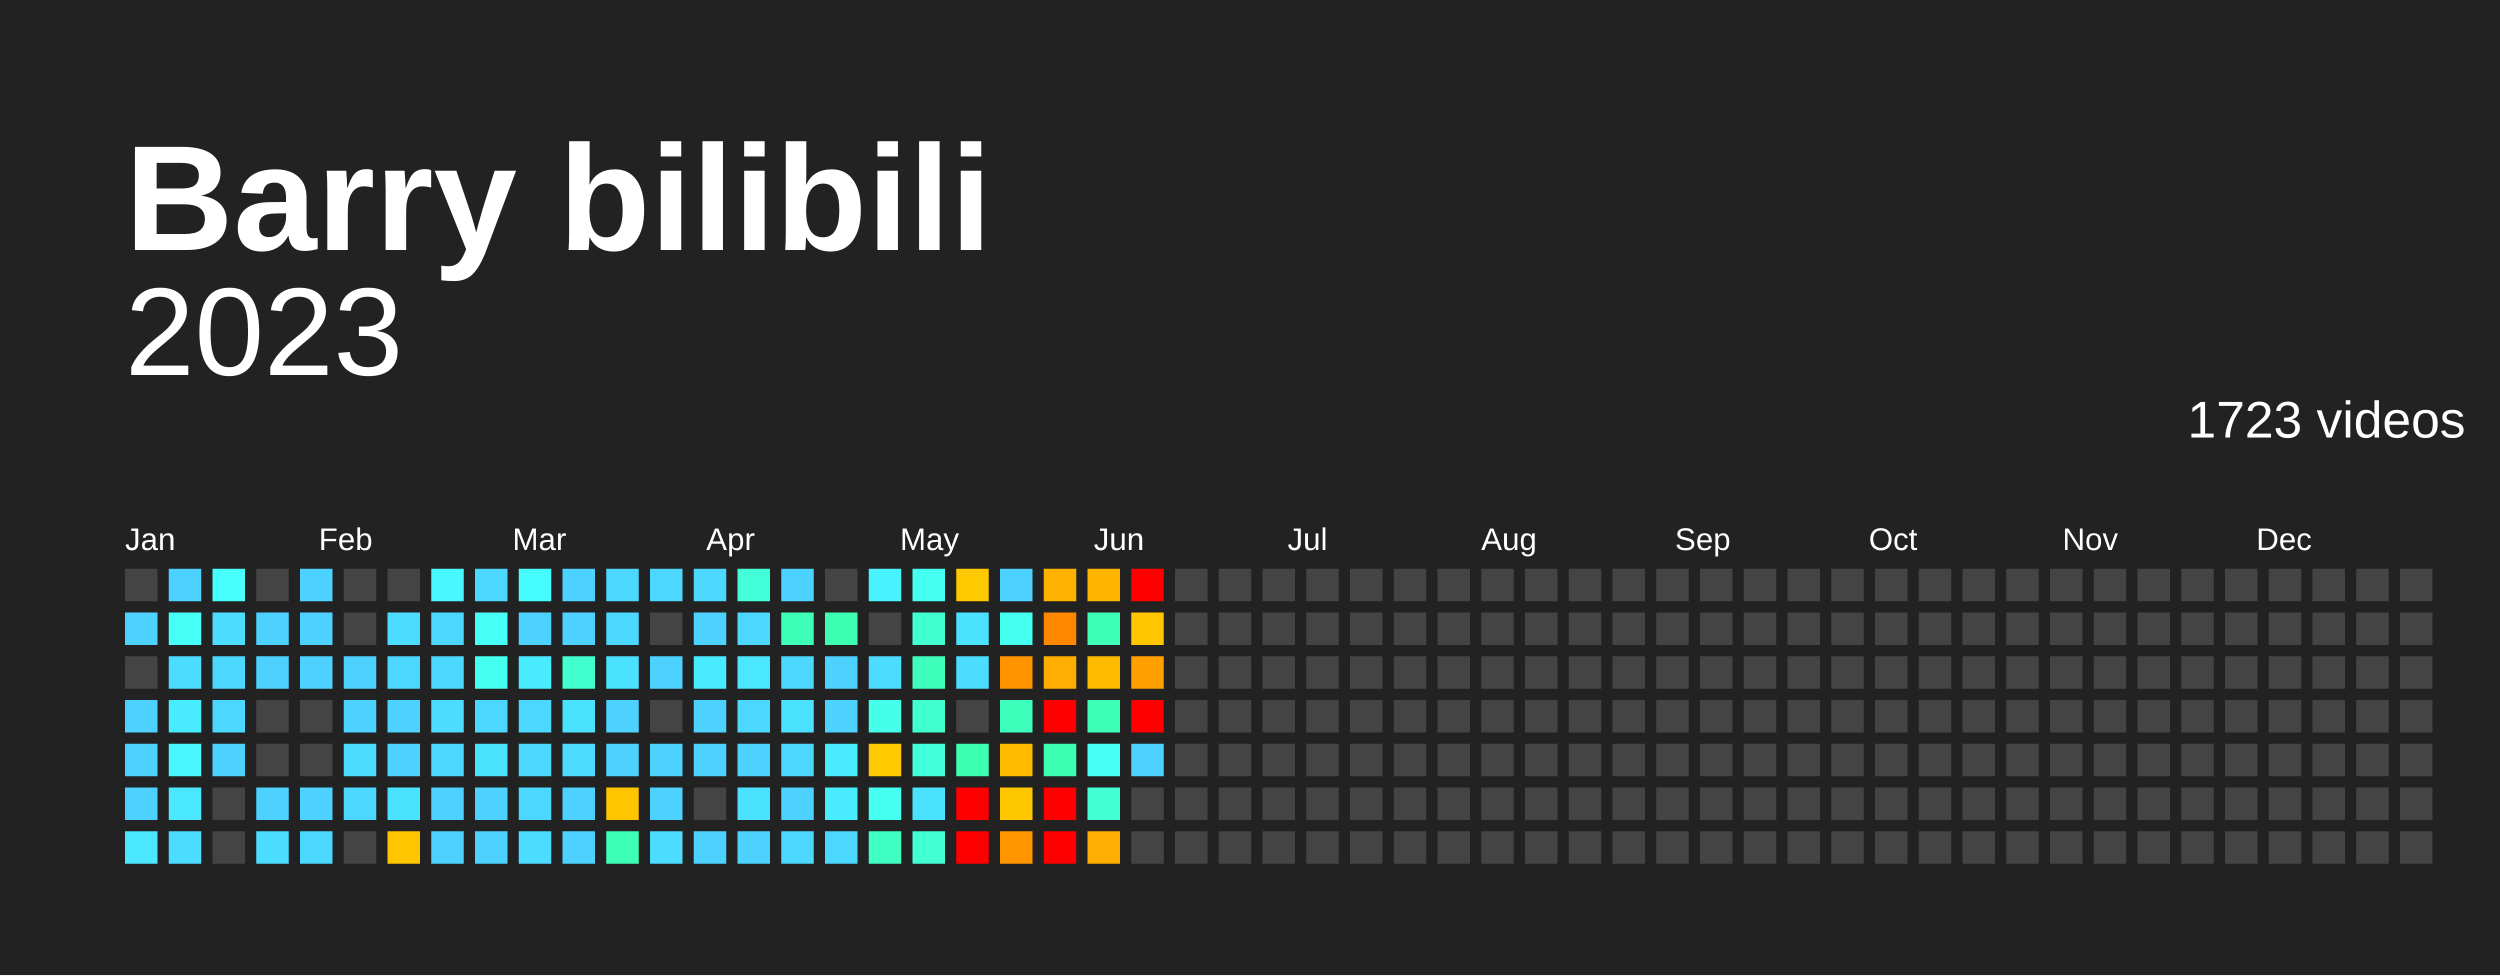
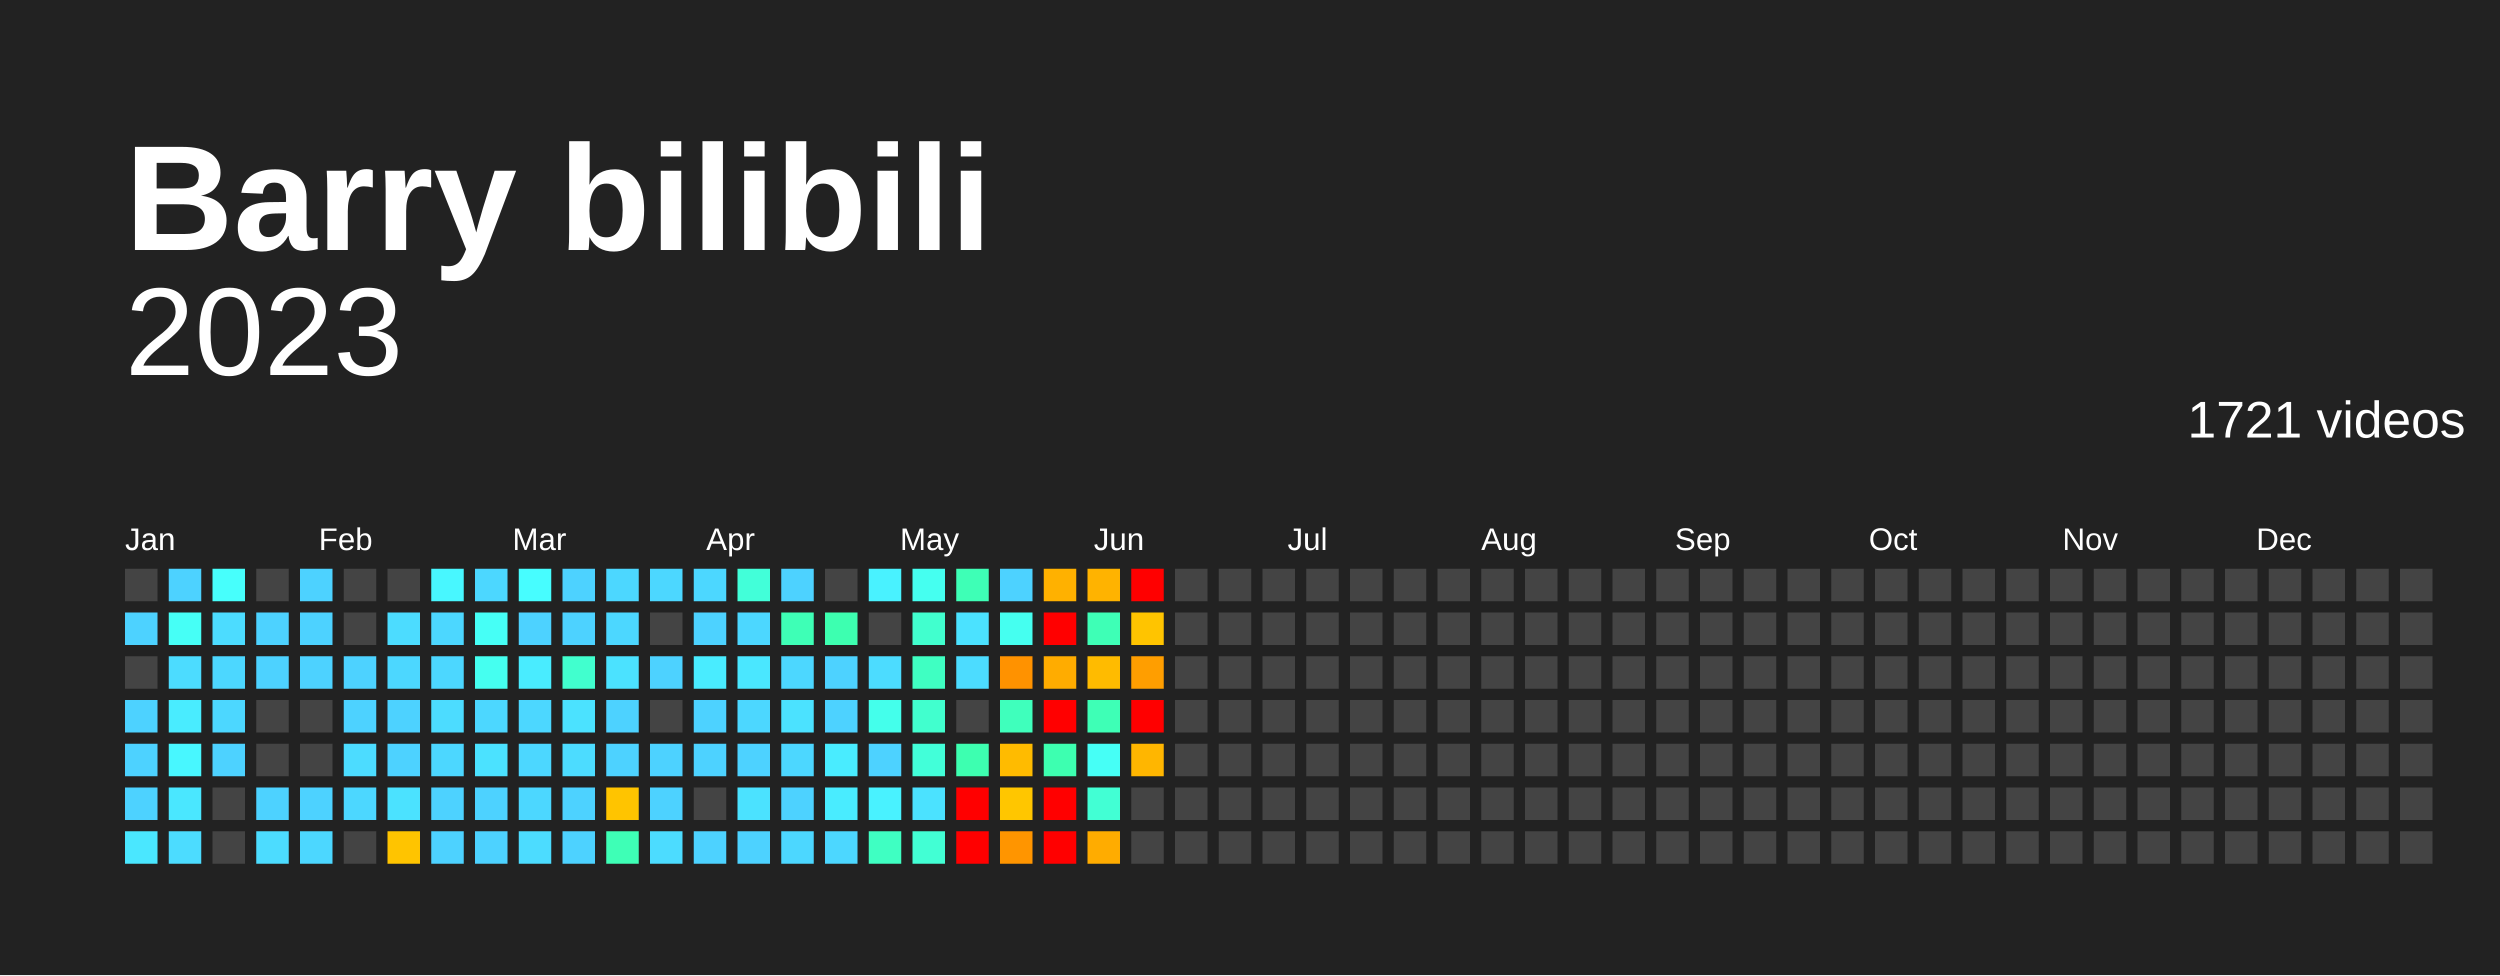
<svg xmlns="http://www.w3.org/2000/svg" baseProfile="full" height="78mm" version="1.1" viewBox="0,0,200,78" width="200mm">
  <defs />
  <rect fill="#222222" height="78" width="200" x="0" y="0" />
  <text fill="#FFFFFF" style="font-size:12px; font-family:Arial; font-weight:bold;" x="10" y="20">Barry bilibili</text>
  <text alignment-baseline="hanging" fill="#FFFFFF" style="font-size:10.0px; font-family:Arial;" x="10" y="30">2023</text>
-   <text alignment-baseline="hanging" fill="#FFFFFF" style="font-size:4.125px; font-family:Arial;" x="175" y="35">1723 videos</text>
+   <text alignment-baseline="hanging" fill="#FFFFFF" style="font-size:4.125px; font-family:Arial;" x="175" y="35">1721 videos</text>
  <text fill="#FFFFFF" style="font-size:2.5px; font-family:Arial" x="10.0" y="44">Jan</text>
  <text fill="#FFFFFF" style="font-size:2.5px; font-family:Arial" x="25.5" y="44">Feb</text>
  <text fill="#FFFFFF" style="font-size:2.5px; font-family:Arial" x="41.0" y="44">Mar</text>
  <text fill="#FFFFFF" style="font-size:2.5px; font-family:Arial" x="56.5" y="44">Apr</text>
  <text fill="#FFFFFF" style="font-size:2.5px; font-family:Arial" x="72.0" y="44">May</text>
  <text fill="#FFFFFF" style="font-size:2.5px; font-family:Arial" x="87.5" y="44">Jun</text>
  <text fill="#FFFFFF" style="font-size:2.5px; font-family:Arial" x="103.0" y="44">Jul</text>
  <text fill="#FFFFFF" style="font-size:2.5px; font-family:Arial" x="118.5" y="44">Aug</text>
  <text fill="#FFFFFF" style="font-size:2.5px; font-family:Arial" x="134.0" y="44">Sep</text>
  <text fill="#FFFFFF" style="font-size:2.5px; font-family:Arial" x="149.5" y="44">Oct</text>
  <text fill="#FFFFFF" style="font-size:2.5px; font-family:Arial" x="165.0" y="44">Nov</text>
  <text fill="#FFFFFF" style="font-size:2.5px; font-family:Arial" x="180.5" y="44">Dec</text>
  <rect fill="#444444" height="2.6" width="2.6" x="10.0" y="45.5" />
  <rect fill="#4dd2ff" height="2.6" width="2.6" x="10.0" y="49.0" />
  <rect fill="#444444" height="2.6" width="2.6" x="10.0" y="52.5" />
  <rect fill="#4dd2ff" height="2.6" width="2.6" x="10.0" y="56.0" />
  <rect fill="#4dd2ff" height="2.6" width="2.6" x="10.0" y="59.5" />
  <rect fill="#4dd2ff" height="2.6" width="2.6" x="10.0" y="63.0" />
  <rect fill="#4ae7ff" height="2.6" width="2.6" x="10.0" y="66.5" />
  <rect fill="#4dd2ff" height="2.6" width="2.6" x="13.5" y="45.5" />
-   <rect fill="#46fff7" height="2.6" width="2.6" x="13.5" y="49.0" />
+   <rect fill="#46fff6" height="2.6" width="2.6" x="13.5" y="49.0" />
  <rect fill="#4cdcff" height="2.6" width="2.6" x="13.5" y="52.5" />
  <rect fill="#49ecff" height="2.6" width="2.6" x="13.5" y="56.0" />
  <rect fill="#48f7ff" height="2.6" width="2.6" x="13.5" y="59.5" />
  <rect fill="#4ae7ff" height="2.6" width="2.6" x="13.5" y="63.0" />
  <rect fill="#4cdcff" height="2.6" width="2.6" x="13.5" y="66.5" />
  <rect fill="#47fffc" height="2.6" width="2.6" x="17.0" y="45.5" />
  <rect fill="#4cdcff" height="2.6" width="2.6" x="17.0" y="49.0" />
  <rect fill="#4cd7ff" height="2.6" width="2.6" x="17.0" y="52.5" />
  <rect fill="#4cd7ff" height="2.6" width="2.6" x="17.0" y="56.0" />
  <rect fill="#4dd2ff" height="2.6" width="2.6" x="17.0" y="59.5" />
  <rect fill="#444444" height="2.6" width="2.6" x="17.0" y="63.0" />
  <rect fill="#444444" height="2.6" width="2.6" x="17.0" y="66.5" />
  <rect fill="#444444" height="2.6" width="2.6" x="20.5" y="45.5" />
  <rect fill="#4dd2ff" height="2.6" width="2.6" x="20.5" y="49.0" />
  <rect fill="#4dd2ff" height="2.6" width="2.6" x="20.5" y="52.5" />
  <rect fill="#444444" height="2.6" width="2.6" x="20.5" y="56.0" />
  <rect fill="#444444" height="2.6" width="2.6" x="20.5" y="59.5" />
  <rect fill="#4dd2ff" height="2.6" width="2.6" x="20.5" y="63.0" />
  <rect fill="#4cdcff" height="2.6" width="2.6" x="20.5" y="66.5" />
  <rect fill="#4dd2ff" height="2.6" width="2.6" x="24.0" y="45.5" />
  <rect fill="#4dd2ff" height="2.6" width="2.6" x="24.0" y="49.0" />
  <rect fill="#4dd2ff" height="2.6" width="2.6" x="24.0" y="52.5" />
  <rect fill="#444444" height="2.6" width="2.6" x="24.0" y="56.0" />
  <rect fill="#444444" height="2.6" width="2.6" x="24.0" y="59.5" />
  <rect fill="#4dd2ff" height="2.6" width="2.6" x="24.0" y="63.0" />
  <rect fill="#4cd7ff" height="2.6" width="2.6" x="24.0" y="66.5" />
  <rect fill="#444444" height="2.6" width="2.6" x="27.5" y="45.5" />
  <rect fill="#444444" height="2.6" width="2.6" x="27.5" y="49.0" />
  <rect fill="#4dd2ff" height="2.6" width="2.6" x="27.5" y="52.5" />
  <rect fill="#4dd2ff" height="2.6" width="2.6" x="27.5" y="56.0" />
  <rect fill="#4cdcff" height="2.6" width="2.6" x="27.5" y="59.5" />
  <rect fill="#4cd7ff" height="2.6" width="2.6" x="27.5" y="63.0" />
  <rect fill="#444444" height="2.6" width="2.6" x="27.5" y="66.5" />
  <rect fill="#444444" height="2.6" width="2.6" x="31.0" y="45.5" />
  <rect fill="#4cdcff" height="2.6" width="2.6" x="31.0" y="49.0" />
  <rect fill="#4cd7ff" height="2.6" width="2.6" x="31.0" y="52.5" />
  <rect fill="#4dd2ff" height="2.6" width="2.6" x="31.0" y="56.0" />
  <rect fill="#4dd2ff" height="2.6" width="2.6" x="31.0" y="59.5" />
  <rect fill="#4be2ff" height="2.6" width="2.6" x="31.0" y="63.0" />
-   <rect fill="#ffc500" height="2.6" width="2.6" x="31.0" y="66.5" />
+   <rect fill="#ffc400" height="2.6" width="2.6" x="31.0" y="66.5" />
  <rect fill="#48f7ff" height="2.6" width="2.6" x="34.5" y="45.5" />
  <rect fill="#4cd7ff" height="2.6" width="2.6" x="34.5" y="49.0" />
  <rect fill="#4cd7ff" height="2.6" width="2.6" x="34.5" y="52.5" />
  <rect fill="#4cdcff" height="2.6" width="2.6" x="34.5" y="56.0" />
  <rect fill="#4cd7ff" height="2.6" width="2.6" x="34.5" y="59.5" />
  <rect fill="#4dd2ff" height="2.6" width="2.6" x="34.5" y="63.0" />
  <rect fill="#4dd2ff" height="2.6" width="2.6" x="34.5" y="66.5" />
  <rect fill="#4cd7ff" height="2.6" width="2.6" x="38.0" y="45.5" />
-   <rect fill="#46fff7" height="2.6" width="2.6" x="38.0" y="49.0" />
-   <rect fill="#45fff1" height="2.6" width="2.6" x="38.0" y="52.5" />
+   <rect fill="#46fff6" height="2.6" width="2.6" x="38.0" y="49.0" />
+   <rect fill="#45fff0" height="2.6" width="2.6" x="38.0" y="52.5" />
  <rect fill="#4cd7ff" height="2.6" width="2.6" x="38.0" y="56.0" />
  <rect fill="#4be2ff" height="2.6" width="2.6" x="38.0" y="59.5" />
  <rect fill="#4dd2ff" height="2.6" width="2.6" x="38.0" y="63.0" />
  <rect fill="#4dd2ff" height="2.6" width="2.6" x="38.0" y="66.5" />
-   <rect fill="#47fcff" height="2.6" width="2.6" x="41.5" y="45.5" />
+   <rect fill="#47fdff" height="2.6" width="2.6" x="41.5" y="45.5" />
  <rect fill="#4dd2ff" height="2.6" width="2.6" x="41.5" y="49.0" />
  <rect fill="#49ecff" height="2.6" width="2.6" x="41.5" y="52.5" />
  <rect fill="#4cd7ff" height="2.6" width="2.6" x="41.5" y="56.0" />
  <rect fill="#4cd7ff" height="2.6" width="2.6" x="41.5" y="59.5" />
  <rect fill="#4cd7ff" height="2.6" width="2.6" x="41.5" y="63.0" />
  <rect fill="#4cdcff" height="2.6" width="2.6" x="41.5" y="66.5" />
  <rect fill="#4dd2ff" height="2.6" width="2.6" x="45.0" y="45.5" />
  <rect fill="#4dd2ff" height="2.6" width="2.6" x="45.0" y="49.0" />
-   <rect fill="#41ffcf" height="2.6" width="2.6" x="45.0" y="52.5" />
+   <rect fill="#41ffce" height="2.6" width="2.6" x="45.0" y="52.5" />
  <rect fill="#4be2ff" height="2.6" width="2.6" x="45.0" y="56.0" />
  <rect fill="#4cdcff" height="2.6" width="2.6" x="45.0" y="59.5" />
  <rect fill="#4dd2ff" height="2.6" width="2.6" x="45.0" y="63.0" />
  <rect fill="#4dd2ff" height="2.6" width="2.6" x="45.0" y="66.5" />
  <rect fill="#4cd7ff" height="2.6" width="2.6" x="48.5" y="45.5" />
  <rect fill="#4cd7ff" height="2.6" width="2.6" x="48.5" y="49.0" />
  <rect fill="#4be2ff" height="2.6" width="2.6" x="48.5" y="52.5" />
  <rect fill="#4dd2ff" height="2.6" width="2.6" x="48.5" y="56.0" />
  <rect fill="#4dd2ff" height="2.6" width="2.6" x="48.5" y="59.5" />
-   <rect fill="#ffc500" height="2.6" width="2.6" x="48.5" y="63.0" />
-   <rect fill="#3effb7" height="2.6" width="2.6" x="48.5" y="66.5" />
+   <rect fill="#ffc400" height="2.6" width="2.6" x="48.5" y="63.0" />
+   <rect fill="#3effb6" height="2.6" width="2.6" x="48.5" y="66.5" />
  <rect fill="#4cd7ff" height="2.6" width="2.6" x="52.0" y="45.5" />
  <rect fill="#444444" height="2.6" width="2.6" x="52.0" y="49.0" />
  <rect fill="#4dd2ff" height="2.6" width="2.6" x="52.0" y="52.5" />
  <rect fill="#444444" height="2.6" width="2.6" x="52.0" y="56.0" />
  <rect fill="#4dd2ff" height="2.6" width="2.6" x="52.0" y="59.5" />
  <rect fill="#4dd2ff" height="2.6" width="2.6" x="52.0" y="63.0" />
  <rect fill="#4cdcff" height="2.6" width="2.6" x="52.0" y="66.5" />
  <rect fill="#4cd7ff" height="2.6" width="2.6" x="55.5" y="45.5" />
  <rect fill="#4dd2ff" height="2.6" width="2.6" x="55.5" y="49.0" />
  <rect fill="#49ecff" height="2.6" width="2.6" x="55.5" y="52.5" />
  <rect fill="#4dd2ff" height="2.6" width="2.6" x="55.5" y="56.0" />
  <rect fill="#4dd2ff" height="2.6" width="2.6" x="55.5" y="59.5" />
  <rect fill="#444444" height="2.6" width="2.6" x="55.5" y="63.0" />
  <rect fill="#4dd2ff" height="2.6" width="2.6" x="55.5" y="66.5" />
-   <rect fill="#42ffda" height="2.6" width="2.6" x="59.0" y="45.5" />
+   <rect fill="#42ffd9" height="2.6" width="2.6" x="59.0" y="45.5" />
  <rect fill="#4cd7ff" height="2.6" width="2.6" x="59.0" y="49.0" />
  <rect fill="#4ae7ff" height="2.6" width="2.6" x="59.0" y="52.5" />
  <rect fill="#4cd7ff" height="2.6" width="2.6" x="59.0" y="56.0" />
  <rect fill="#4dd2ff" height="2.6" width="2.6" x="59.0" y="59.5" />
  <rect fill="#4be2ff" height="2.6" width="2.6" x="59.0" y="63.0" />
  <rect fill="#4dd2ff" height="2.6" width="2.6" x="59.0" y="66.5" />
  <rect fill="#4dd2ff" height="2.6" width="2.6" x="62.5" y="45.5" />
-   <rect fill="#3effb7" height="2.6" width="2.6" x="62.5" y="49.0" />
+   <rect fill="#3effb6" height="2.6" width="2.6" x="62.5" y="49.0" />
  <rect fill="#4cd7ff" height="2.6" width="2.6" x="62.5" y="52.5" />
  <rect fill="#4be2ff" height="2.6" width="2.6" x="62.5" y="56.0" />
  <rect fill="#4cd7ff" height="2.6" width="2.6" x="62.5" y="59.5" />
  <rect fill="#4dd2ff" height="2.6" width="2.6" x="62.5" y="63.0" />
  <rect fill="#4cd7ff" height="2.6" width="2.6" x="62.5" y="66.5" />
  <rect fill="#444444" height="2.6" width="2.6" x="66.0" y="45.5" />
-   <rect fill="#3dffb1" height="2.6" width="2.6" x="66.0" y="49.0" />
+   <rect fill="#3dffb0" height="2.6" width="2.6" x="66.0" y="49.0" />
  <rect fill="#4dd2ff" height="2.6" width="2.6" x="66.0" y="52.5" />
  <rect fill="#4dd2ff" height="2.6" width="2.6" x="66.0" y="56.0" />
  <rect fill="#49ecff" height="2.6" width="2.6" x="66.0" y="59.5" />
  <rect fill="#49ecff" height="2.6" width="2.6" x="66.0" y="63.0" />
  <rect fill="#4cd7ff" height="2.6" width="2.6" x="66.0" y="66.5" />
  <rect fill="#49f2ff" height="2.6" width="2.6" x="69.5" y="45.5" />
  <rect fill="#444444" height="2.6" width="2.6" x="69.5" y="49.0" />
  <rect fill="#4cdcff" height="2.6" width="2.6" x="69.5" y="52.5" />
-   <rect fill="#45ffeb" height="2.6" width="2.6" x="69.5" y="56.0" />
-   <rect fill="#ffc900" height="2.6" width="2.6" x="69.5" y="59.5" />
-   <rect fill="#45fff1" height="2.6" width="2.6" x="69.5" y="63.0" />
-   <rect fill="#40ffc3" height="2.6" width="2.6" x="69.5" y="66.5" />
-   <rect fill="#45fff1" height="2.6" width="2.6" x="73.0" y="45.5" />
-   <rect fill="#41ffcf" height="2.6" width="2.6" x="73.0" y="49.0" />
-   <rect fill="#3fffbd" height="2.6" width="2.6" x="73.0" y="52.5" />
-   <rect fill="#41ffcf" height="2.6" width="2.6" x="73.0" y="56.0" />
-   <rect fill="#42ffda" height="2.6" width="2.6" x="73.0" y="59.5" />
+   <rect fill="#44ffeb" height="2.6" width="2.6" x="69.5" y="56.0" />
+   <rect fill="#4dd2ff" height="2.6" width="2.6" x="69.5" y="59.5" />
+   <rect fill="#49f2ff" height="2.6" width="2.6" x="69.5" y="63.0" />
+   <rect fill="#3fffc2" height="2.6" width="2.6" x="69.5" y="66.5" />
+   <rect fill="#45fff0" height="2.6" width="2.6" x="73.0" y="45.5" />
+   <rect fill="#41ffce" height="2.6" width="2.6" x="73.0" y="49.0" />
+   <rect fill="#3fffc2" height="2.6" width="2.6" x="73.0" y="52.5" />
+   <rect fill="#41ffce" height="2.6" width="2.6" x="73.0" y="56.0" />
+   <rect fill="#42ffd9" height="2.6" width="2.6" x="73.0" y="59.5" />
  <rect fill="#4be2ff" height="2.6" width="2.6" x="73.0" y="63.0" />
  <rect fill="#42ffd4" height="2.6" width="2.6" x="73.0" y="66.5" />
-   <rect fill="#ffc900" height="2.6" width="2.6" x="76.5" y="45.5" />
+   <rect fill="#3effb6" height="2.6" width="2.6" x="76.5" y="45.5" />
  <rect fill="#4be2ff" height="2.6" width="2.6" x="76.5" y="49.0" />
  <rect fill="#4cdcff" height="2.6" width="2.6" x="76.5" y="52.5" />
  <rect fill="#444444" height="2.6" width="2.6" x="76.5" y="56.0" />
-   <rect fill="#3dffb1" height="2.6" width="2.6" x="76.5" y="59.5" />
+   <rect fill="#3dffb0" height="2.6" width="2.6" x="76.5" y="59.5" />
  <rect fill="red" height="2.6" width="2.6" x="76.5" y="63.0" />
  <rect fill="red" height="2.6" width="2.6" x="76.5" y="66.5" />
  <rect fill="#4dd2ff" height="2.6" width="2.6" x="80.0" y="45.5" />
-   <rect fill="#45fff1" height="2.6" width="2.6" x="80.0" y="49.0" />
-   <rect fill="#ff9300" height="2.6" width="2.6" x="80.0" y="52.5" />
-   <rect fill="#3fffbd" height="2.6" width="2.6" x="80.0" y="56.0" />
+   <rect fill="#45fff0" height="2.6" width="2.6" x="80.0" y="49.0" />
+   <rect fill="#ff9200" height="2.6" width="2.6" x="80.0" y="52.5" />
+   <rect fill="#3fffbc" height="2.6" width="2.6" x="80.0" y="56.0" />
  <rect fill="#ffbb00" height="2.6" width="2.6" x="80.0" y="59.5" />
-   <rect fill="#ffc700" height="2.6" width="2.6" x="80.0" y="63.0" />
-   <rect fill="#ff9600" height="2.6" width="2.6" x="80.0" y="66.5" />
-   <rect fill="#ffb200" height="2.6" width="2.6" x="83.5" y="45.5" />
-   <rect fill="#ff8800" height="2.6" width="2.6" x="83.5" y="49.0" />
-   <rect fill="#ffad00" height="2.6" width="2.6" x="83.5" y="52.5" />
+   <rect fill="#ffc600" height="2.6" width="2.6" x="80.0" y="63.0" />
+   <rect fill="#ff9500" height="2.6" width="2.6" x="80.0" y="66.5" />
+   <rect fill="#ffb100" height="2.6" width="2.6" x="83.5" y="45.5" />
+   <rect fill="red" height="2.6" width="2.6" x="83.5" y="49.0" />
+   <rect fill="#ffac00" height="2.6" width="2.6" x="83.5" y="52.5" />
  <rect fill="red" height="2.6" width="2.6" x="83.5" y="56.0" />
-   <rect fill="#3dffb1" height="2.6" width="2.6" x="83.5" y="59.5" />
+   <rect fill="#3dffb0" height="2.6" width="2.6" x="83.5" y="59.5" />
  <rect fill="red" height="2.6" width="2.6" x="83.5" y="63.0" />
  <rect fill="red" height="2.6" width="2.6" x="83.5" y="66.5" />
-   <rect fill="#ffb400" height="2.6" width="2.6" x="87.0" y="45.5" />
-   <rect fill="#3effb7" height="2.6" width="2.6" x="87.0" y="49.0" />
+   <rect fill="#ffb300" height="2.6" width="2.6" x="87.0" y="45.5" />
+   <rect fill="#3effb6" height="2.6" width="2.6" x="87.0" y="49.0" />
  <rect fill="#ffbb00" height="2.6" width="2.6" x="87.0" y="52.5" />
-   <rect fill="#3effb7" height="2.6" width="2.6" x="87.0" y="56.0" />
-   <rect fill="#46fff7" height="2.6" width="2.6" x="87.0" y="59.5" />
+   <rect fill="#3effb6" height="2.6" width="2.6" x="87.0" y="56.0" />
+   <rect fill="#46fff6" height="2.6" width="2.6" x="87.0" y="59.5" />
  <rect fill="#42ffd4" height="2.6" width="2.6" x="87.0" y="63.0" />
-   <rect fill="#ffad00" height="2.6" width="2.6" x="87.0" y="66.5" />
+   <rect fill="#ffac00" height="2.6" width="2.6" x="87.0" y="66.5" />
  <rect fill="red" height="2.6" width="2.6" x="90.5" y="45.5" />
-   <rect fill="#ffc500" height="2.6" width="2.6" x="90.5" y="49.0" />
-   <rect fill="#ff9f00" height="2.6" width="2.6" x="90.5" y="52.5" />
+   <rect fill="#ffc400" height="2.6" width="2.6" x="90.5" y="49.0" />
+   <rect fill="#ff9e00" height="2.6" width="2.6" x="90.5" y="52.5" />
  <rect fill="red" height="2.6" width="2.6" x="90.5" y="56.0" />
-   <rect fill="#4dd2ff" height="2.6" width="2.6" x="90.5" y="59.5" />
+   <rect fill="#ffb600" height="2.6" width="2.6" x="90.5" y="59.5" />
  <rect fill="#444444" height="2.6" width="2.6" x="90.5" y="63.0" />
  <rect fill="#444444" height="2.6" width="2.6" x="90.5" y="66.5" />
  <rect fill="#444444" height="2.6" width="2.6" x="94.0" y="45.5" />
  <rect fill="#444444" height="2.6" width="2.6" x="94.0" y="49.0" />
  <rect fill="#444444" height="2.6" width="2.6" x="94.0" y="52.5" />
  <rect fill="#444444" height="2.6" width="2.6" x="94.0" y="56.0" />
  <rect fill="#444444" height="2.6" width="2.6" x="94.0" y="59.5" />
  <rect fill="#444444" height="2.6" width="2.6" x="94.0" y="63.0" />
  <rect fill="#444444" height="2.6" width="2.6" x="94.0" y="66.5" />
  <rect fill="#444444" height="2.6" width="2.6" x="97.5" y="45.5" />
  <rect fill="#444444" height="2.6" width="2.6" x="97.5" y="49.0" />
  <rect fill="#444444" height="2.6" width="2.6" x="97.5" y="52.5" />
  <rect fill="#444444" height="2.6" width="2.6" x="97.5" y="56.0" />
  <rect fill="#444444" height="2.6" width="2.6" x="97.5" y="59.5" />
  <rect fill="#444444" height="2.6" width="2.6" x="97.5" y="63.0" />
  <rect fill="#444444" height="2.6" width="2.6" x="97.5" y="66.5" />
  <rect fill="#444444" height="2.6" width="2.6" x="101.0" y="45.5" />
  <rect fill="#444444" height="2.6" width="2.6" x="101.0" y="49.0" />
  <rect fill="#444444" height="2.6" width="2.6" x="101.0" y="52.5" />
  <rect fill="#444444" height="2.6" width="2.6" x="101.0" y="56.0" />
  <rect fill="#444444" height="2.6" width="2.6" x="101.0" y="59.5" />
  <rect fill="#444444" height="2.6" width="2.6" x="101.0" y="63.0" />
  <rect fill="#444444" height="2.6" width="2.6" x="101.0" y="66.5" />
  <rect fill="#444444" height="2.6" width="2.6" x="104.5" y="45.5" />
  <rect fill="#444444" height="2.6" width="2.6" x="104.5" y="49.0" />
  <rect fill="#444444" height="2.6" width="2.6" x="104.5" y="52.5" />
  <rect fill="#444444" height="2.6" width="2.6" x="104.5" y="56.0" />
  <rect fill="#444444" height="2.6" width="2.6" x="104.5" y="59.5" />
  <rect fill="#444444" height="2.6" width="2.6" x="104.5" y="63.0" />
  <rect fill="#444444" height="2.6" width="2.6" x="104.5" y="66.5" />
  <rect fill="#444444" height="2.6" width="2.6" x="108.0" y="45.5" />
  <rect fill="#444444" height="2.6" width="2.6" x="108.0" y="49.0" />
  <rect fill="#444444" height="2.6" width="2.6" x="108.0" y="52.5" />
  <rect fill="#444444" height="2.6" width="2.6" x="108.0" y="56.0" />
  <rect fill="#444444" height="2.6" width="2.6" x="108.0" y="59.5" />
  <rect fill="#444444" height="2.6" width="2.6" x="108.0" y="63.0" />
  <rect fill="#444444" height="2.6" width="2.6" x="108.0" y="66.5" />
  <rect fill="#444444" height="2.6" width="2.6" x="111.5" y="45.5" />
  <rect fill="#444444" height="2.6" width="2.6" x="111.5" y="49.0" />
  <rect fill="#444444" height="2.6" width="2.6" x="111.5" y="52.5" />
  <rect fill="#444444" height="2.6" width="2.6" x="111.5" y="56.0" />
  <rect fill="#444444" height="2.6" width="2.6" x="111.5" y="59.5" />
  <rect fill="#444444" height="2.6" width="2.6" x="111.5" y="63.0" />
  <rect fill="#444444" height="2.6" width="2.6" x="111.5" y="66.5" />
  <rect fill="#444444" height="2.6" width="2.6" x="115.0" y="45.5" />
  <rect fill="#444444" height="2.6" width="2.6" x="115.0" y="49.0" />
  <rect fill="#444444" height="2.6" width="2.6" x="115.0" y="52.5" />
  <rect fill="#444444" height="2.6" width="2.6" x="115.0" y="56.0" />
  <rect fill="#444444" height="2.6" width="2.6" x="115.0" y="59.5" />
  <rect fill="#444444" height="2.6" width="2.6" x="115.0" y="63.0" />
  <rect fill="#444444" height="2.6" width="2.6" x="115.0" y="66.5" />
  <rect fill="#444444" height="2.6" width="2.6" x="118.5" y="45.5" />
  <rect fill="#444444" height="2.6" width="2.6" x="118.5" y="49.0" />
  <rect fill="#444444" height="2.6" width="2.6" x="118.5" y="52.5" />
  <rect fill="#444444" height="2.6" width="2.6" x="118.5" y="56.0" />
  <rect fill="#444444" height="2.6" width="2.6" x="118.5" y="59.5" />
  <rect fill="#444444" height="2.6" width="2.6" x="118.5" y="63.0" />
  <rect fill="#444444" height="2.6" width="2.6" x="118.5" y="66.5" />
  <rect fill="#444444" height="2.6" width="2.6" x="122.0" y="45.5" />
  <rect fill="#444444" height="2.6" width="2.6" x="122.0" y="49.0" />
  <rect fill="#444444" height="2.6" width="2.6" x="122.0" y="52.5" />
  <rect fill="#444444" height="2.6" width="2.6" x="122.0" y="56.0" />
  <rect fill="#444444" height="2.6" width="2.6" x="122.0" y="59.5" />
  <rect fill="#444444" height="2.6" width="2.6" x="122.0" y="63.0" />
  <rect fill="#444444" height="2.6" width="2.6" x="122.0" y="66.5" />
  <rect fill="#444444" height="2.6" width="2.6" x="125.5" y="45.5" />
  <rect fill="#444444" height="2.6" width="2.6" x="125.5" y="49.0" />
  <rect fill="#444444" height="2.6" width="2.6" x="125.5" y="52.5" />
  <rect fill="#444444" height="2.6" width="2.6" x="125.5" y="56.0" />
  <rect fill="#444444" height="2.6" width="2.6" x="125.5" y="59.5" />
  <rect fill="#444444" height="2.6" width="2.6" x="125.5" y="63.0" />
  <rect fill="#444444" height="2.6" width="2.6" x="125.5" y="66.5" />
  <rect fill="#444444" height="2.6" width="2.6" x="129.0" y="45.5" />
  <rect fill="#444444" height="2.6" width="2.6" x="129.0" y="49.0" />
  <rect fill="#444444" height="2.6" width="2.6" x="129.0" y="52.5" />
  <rect fill="#444444" height="2.6" width="2.6" x="129.0" y="56.0" />
  <rect fill="#444444" height="2.6" width="2.6" x="129.0" y="59.5" />
  <rect fill="#444444" height="2.6" width="2.6" x="129.0" y="63.0" />
  <rect fill="#444444" height="2.6" width="2.6" x="129.0" y="66.5" />
  <rect fill="#444444" height="2.6" width="2.6" x="132.5" y="45.5" />
  <rect fill="#444444" height="2.6" width="2.6" x="132.5" y="49.0" />
  <rect fill="#444444" height="2.6" width="2.6" x="132.5" y="52.5" />
  <rect fill="#444444" height="2.6" width="2.6" x="132.5" y="56.0" />
  <rect fill="#444444" height="2.6" width="2.6" x="132.5" y="59.5" />
  <rect fill="#444444" height="2.6" width="2.6" x="132.5" y="63.0" />
  <rect fill="#444444" height="2.6" width="2.6" x="132.5" y="66.5" />
  <rect fill="#444444" height="2.6" width="2.6" x="136.0" y="45.5" />
  <rect fill="#444444" height="2.6" width="2.6" x="136.0" y="49.0" />
  <rect fill="#444444" height="2.6" width="2.6" x="136.0" y="52.5" />
  <rect fill="#444444" height="2.6" width="2.6" x="136.0" y="56.0" />
  <rect fill="#444444" height="2.6" width="2.6" x="136.0" y="59.5" />
  <rect fill="#444444" height="2.6" width="2.6" x="136.0" y="63.0" />
  <rect fill="#444444" height="2.6" width="2.6" x="136.0" y="66.5" />
  <rect fill="#444444" height="2.6" width="2.6" x="139.5" y="45.5" />
  <rect fill="#444444" height="2.6" width="2.6" x="139.5" y="49.0" />
  <rect fill="#444444" height="2.6" width="2.6" x="139.5" y="52.5" />
  <rect fill="#444444" height="2.6" width="2.6" x="139.5" y="56.0" />
  <rect fill="#444444" height="2.6" width="2.6" x="139.5" y="59.5" />
  <rect fill="#444444" height="2.6" width="2.6" x="139.5" y="63.0" />
  <rect fill="#444444" height="2.6" width="2.6" x="139.5" y="66.5" />
  <rect fill="#444444" height="2.6" width="2.6" x="143.0" y="45.5" />
  <rect fill="#444444" height="2.6" width="2.6" x="143.0" y="49.0" />
  <rect fill="#444444" height="2.6" width="2.6" x="143.0" y="52.5" />
  <rect fill="#444444" height="2.6" width="2.6" x="143.0" y="56.0" />
  <rect fill="#444444" height="2.6" width="2.6" x="143.0" y="59.5" />
  <rect fill="#444444" height="2.6" width="2.6" x="143.0" y="63.0" />
  <rect fill="#444444" height="2.6" width="2.6" x="143.0" y="66.5" />
  <rect fill="#444444" height="2.6" width="2.6" x="146.5" y="45.5" />
  <rect fill="#444444" height="2.6" width="2.6" x="146.5" y="49.0" />
  <rect fill="#444444" height="2.6" width="2.6" x="146.5" y="52.5" />
  <rect fill="#444444" height="2.6" width="2.6" x="146.5" y="56.0" />
  <rect fill="#444444" height="2.6" width="2.6" x="146.5" y="59.5" />
  <rect fill="#444444" height="2.6" width="2.6" x="146.5" y="63.0" />
  <rect fill="#444444" height="2.6" width="2.6" x="146.5" y="66.5" />
  <rect fill="#444444" height="2.6" width="2.6" x="150.0" y="45.5" />
  <rect fill="#444444" height="2.6" width="2.6" x="150.0" y="49.0" />
  <rect fill="#444444" height="2.6" width="2.6" x="150.0" y="52.5" />
  <rect fill="#444444" height="2.6" width="2.6" x="150.0" y="56.0" />
  <rect fill="#444444" height="2.6" width="2.6" x="150.0" y="59.5" />
  <rect fill="#444444" height="2.6" width="2.6" x="150.0" y="63.0" />
  <rect fill="#444444" height="2.6" width="2.6" x="150.0" y="66.5" />
  <rect fill="#444444" height="2.6" width="2.6" x="153.5" y="45.5" />
  <rect fill="#444444" height="2.6" width="2.6" x="153.5" y="49.0" />
  <rect fill="#444444" height="2.6" width="2.6" x="153.5" y="52.5" />
  <rect fill="#444444" height="2.6" width="2.6" x="153.5" y="56.0" />
  <rect fill="#444444" height="2.6" width="2.6" x="153.5" y="59.5" />
  <rect fill="#444444" height="2.6" width="2.6" x="153.5" y="63.0" />
  <rect fill="#444444" height="2.6" width="2.6" x="153.5" y="66.5" />
  <rect fill="#444444" height="2.6" width="2.6" x="157.0" y="45.5" />
  <rect fill="#444444" height="2.6" width="2.6" x="157.0" y="49.0" />
  <rect fill="#444444" height="2.6" width="2.6" x="157.0" y="52.5" />
  <rect fill="#444444" height="2.6" width="2.6" x="157.0" y="56.0" />
  <rect fill="#444444" height="2.6" width="2.6" x="157.0" y="59.5" />
  <rect fill="#444444" height="2.6" width="2.6" x="157.0" y="63.0" />
  <rect fill="#444444" height="2.6" width="2.6" x="157.0" y="66.5" />
  <rect fill="#444444" height="2.6" width="2.6" x="160.5" y="45.5" />
  <rect fill="#444444" height="2.6" width="2.6" x="160.5" y="49.0" />
  <rect fill="#444444" height="2.6" width="2.6" x="160.5" y="52.5" />
  <rect fill="#444444" height="2.6" width="2.6" x="160.5" y="56.0" />
  <rect fill="#444444" height="2.6" width="2.6" x="160.5" y="59.5" />
  <rect fill="#444444" height="2.6" width="2.6" x="160.5" y="63.0" />
  <rect fill="#444444" height="2.6" width="2.6" x="160.5" y="66.5" />
  <rect fill="#444444" height="2.6" width="2.6" x="164.0" y="45.5" />
  <rect fill="#444444" height="2.6" width="2.6" x="164.0" y="49.0" />
  <rect fill="#444444" height="2.6" width="2.6" x="164.0" y="52.5" />
  <rect fill="#444444" height="2.6" width="2.6" x="164.0" y="56.0" />
  <rect fill="#444444" height="2.6" width="2.6" x="164.0" y="59.5" />
  <rect fill="#444444" height="2.6" width="2.6" x="164.0" y="63.0" />
  <rect fill="#444444" height="2.6" width="2.6" x="164.0" y="66.5" />
  <rect fill="#444444" height="2.6" width="2.6" x="167.5" y="45.5" />
  <rect fill="#444444" height="2.6" width="2.6" x="167.5" y="49.0" />
  <rect fill="#444444" height="2.6" width="2.6" x="167.5" y="52.5" />
  <rect fill="#444444" height="2.6" width="2.6" x="167.5" y="56.0" />
  <rect fill="#444444" height="2.6" width="2.6" x="167.5" y="59.5" />
  <rect fill="#444444" height="2.6" width="2.6" x="167.5" y="63.0" />
  <rect fill="#444444" height="2.6" width="2.6" x="167.5" y="66.5" />
  <rect fill="#444444" height="2.6" width="2.6" x="171.0" y="45.5" />
  <rect fill="#444444" height="2.6" width="2.6" x="171.0" y="49.0" />
  <rect fill="#444444" height="2.6" width="2.6" x="171.0" y="52.5" />
  <rect fill="#444444" height="2.6" width="2.6" x="171.0" y="56.0" />
  <rect fill="#444444" height="2.6" width="2.6" x="171.0" y="59.5" />
  <rect fill="#444444" height="2.6" width="2.6" x="171.0" y="63.0" />
  <rect fill="#444444" height="2.6" width="2.6" x="171.0" y="66.5" />
  <rect fill="#444444" height="2.6" width="2.6" x="174.5" y="45.5" />
  <rect fill="#444444" height="2.6" width="2.6" x="174.5" y="49.0" />
  <rect fill="#444444" height="2.6" width="2.6" x="174.5" y="52.5" />
  <rect fill="#444444" height="2.6" width="2.6" x="174.5" y="56.0" />
  <rect fill="#444444" height="2.6" width="2.6" x="174.5" y="59.5" />
  <rect fill="#444444" height="2.6" width="2.6" x="174.5" y="63.0" />
  <rect fill="#444444" height="2.6" width="2.6" x="174.5" y="66.5" />
  <rect fill="#444444" height="2.6" width="2.6" x="178.0" y="45.5" />
  <rect fill="#444444" height="2.6" width="2.6" x="178.0" y="49.0" />
  <rect fill="#444444" height="2.6" width="2.6" x="178.0" y="52.5" />
  <rect fill="#444444" height="2.6" width="2.6" x="178.0" y="56.0" />
  <rect fill="#444444" height="2.6" width="2.6" x="178.0" y="59.5" />
  <rect fill="#444444" height="2.6" width="2.6" x="178.0" y="63.0" />
  <rect fill="#444444" height="2.6" width="2.6" x="178.0" y="66.5" />
  <rect fill="#444444" height="2.6" width="2.6" x="181.5" y="45.5" />
  <rect fill="#444444" height="2.6" width="2.6" x="181.5" y="49.0" />
  <rect fill="#444444" height="2.6" width="2.6" x="181.5" y="52.5" />
  <rect fill="#444444" height="2.6" width="2.6" x="181.5" y="56.0" />
  <rect fill="#444444" height="2.6" width="2.6" x="181.5" y="59.5" />
  <rect fill="#444444" height="2.6" width="2.6" x="181.5" y="63.0" />
  <rect fill="#444444" height="2.6" width="2.6" x="181.5" y="66.5" />
  <rect fill="#444444" height="2.6" width="2.6" x="185.0" y="45.5" />
  <rect fill="#444444" height="2.6" width="2.6" x="185.0" y="49.0" />
  <rect fill="#444444" height="2.6" width="2.6" x="185.0" y="52.5" />
  <rect fill="#444444" height="2.6" width="2.6" x="185.0" y="56.0" />
  <rect fill="#444444" height="2.6" width="2.6" x="185.0" y="59.5" />
  <rect fill="#444444" height="2.6" width="2.6" x="185.0" y="63.0" />
  <rect fill="#444444" height="2.6" width="2.6" x="185.0" y="66.5" />
  <rect fill="#444444" height="2.6" width="2.6" x="188.5" y="45.5" />
  <rect fill="#444444" height="2.6" width="2.6" x="188.5" y="49.0" />
  <rect fill="#444444" height="2.6" width="2.6" x="188.5" y="52.5" />
  <rect fill="#444444" height="2.6" width="2.6" x="188.5" y="56.0" />
  <rect fill="#444444" height="2.6" width="2.6" x="188.5" y="59.5" />
  <rect fill="#444444" height="2.6" width="2.6" x="188.5" y="63.0" />
  <rect fill="#444444" height="2.6" width="2.6" x="188.5" y="66.5" />
  <rect fill="#444444" height="2.6" width="2.6" x="192.0" y="45.5" />
  <rect fill="#444444" height="2.6" width="2.6" x="192.0" y="49.0" />
  <rect fill="#444444" height="2.6" width="2.6" x="192.0" y="52.5" />
  <rect fill="#444444" height="2.6" width="2.6" x="192.0" y="56.0" />
  <rect fill="#444444" height="2.6" width="2.6" x="192.0" y="59.5" />
  <rect fill="#444444" height="2.6" width="2.6" x="192.0" y="63.0" />
  <rect fill="#444444" height="2.6" width="2.6" x="192.0" y="66.5" />
</svg>
